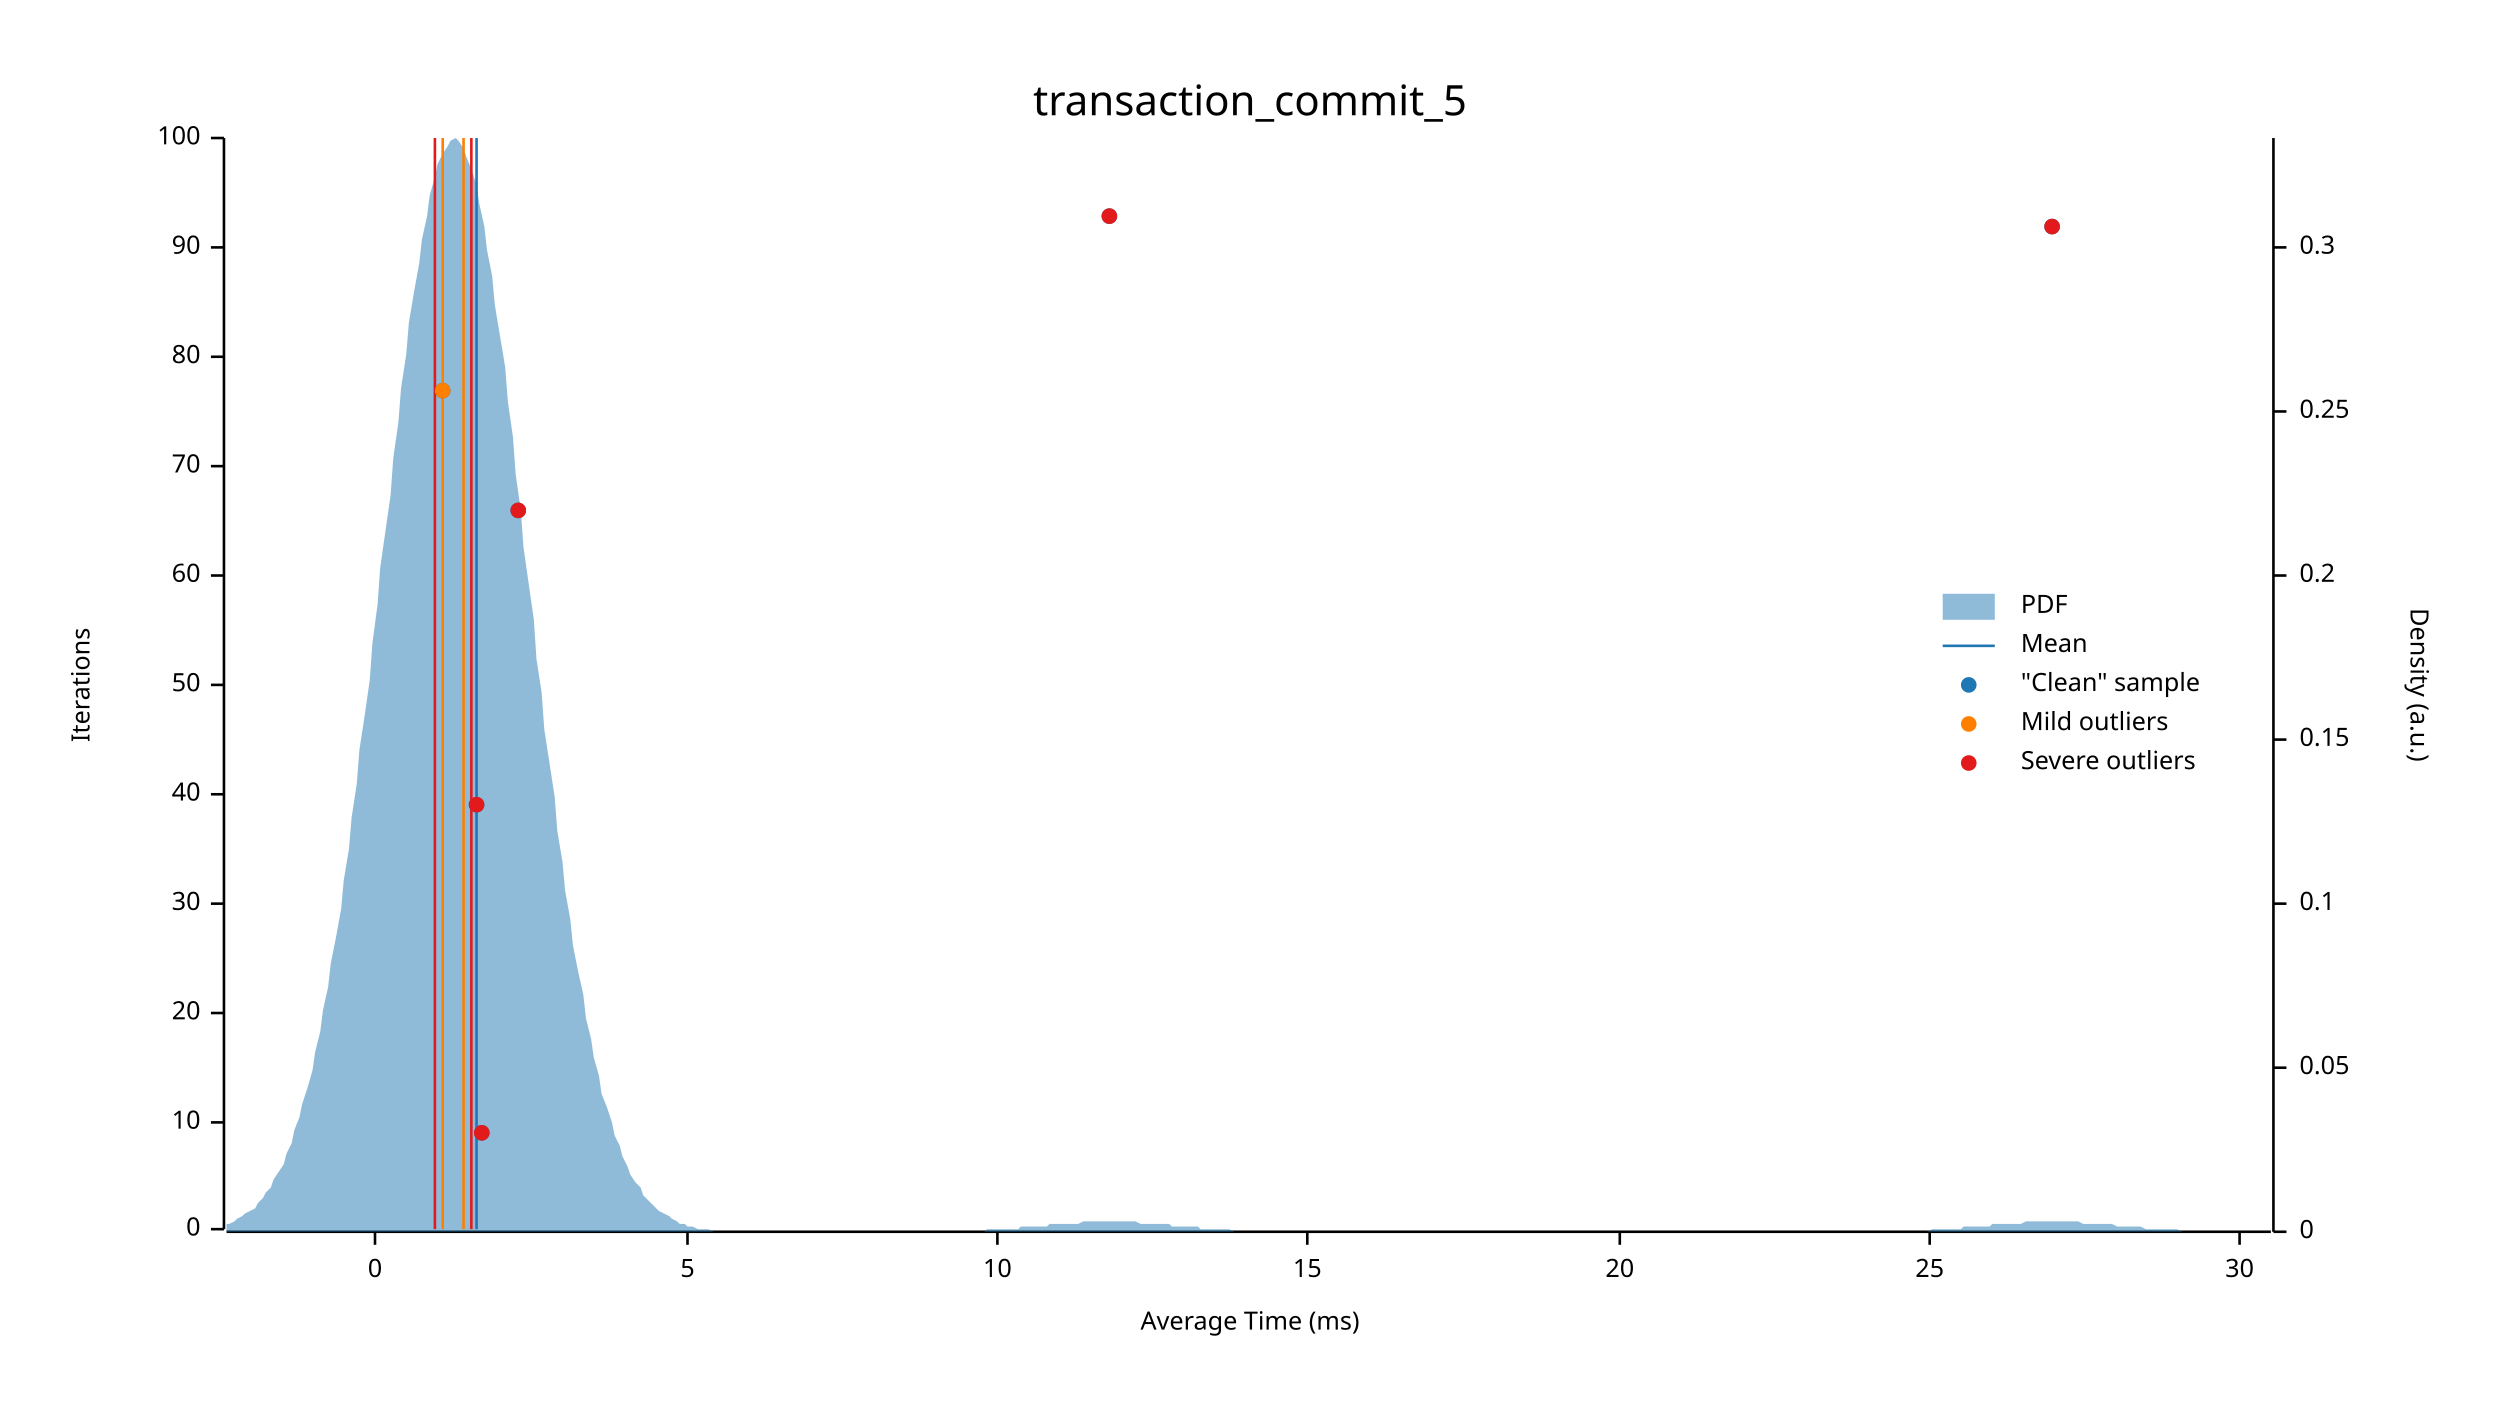
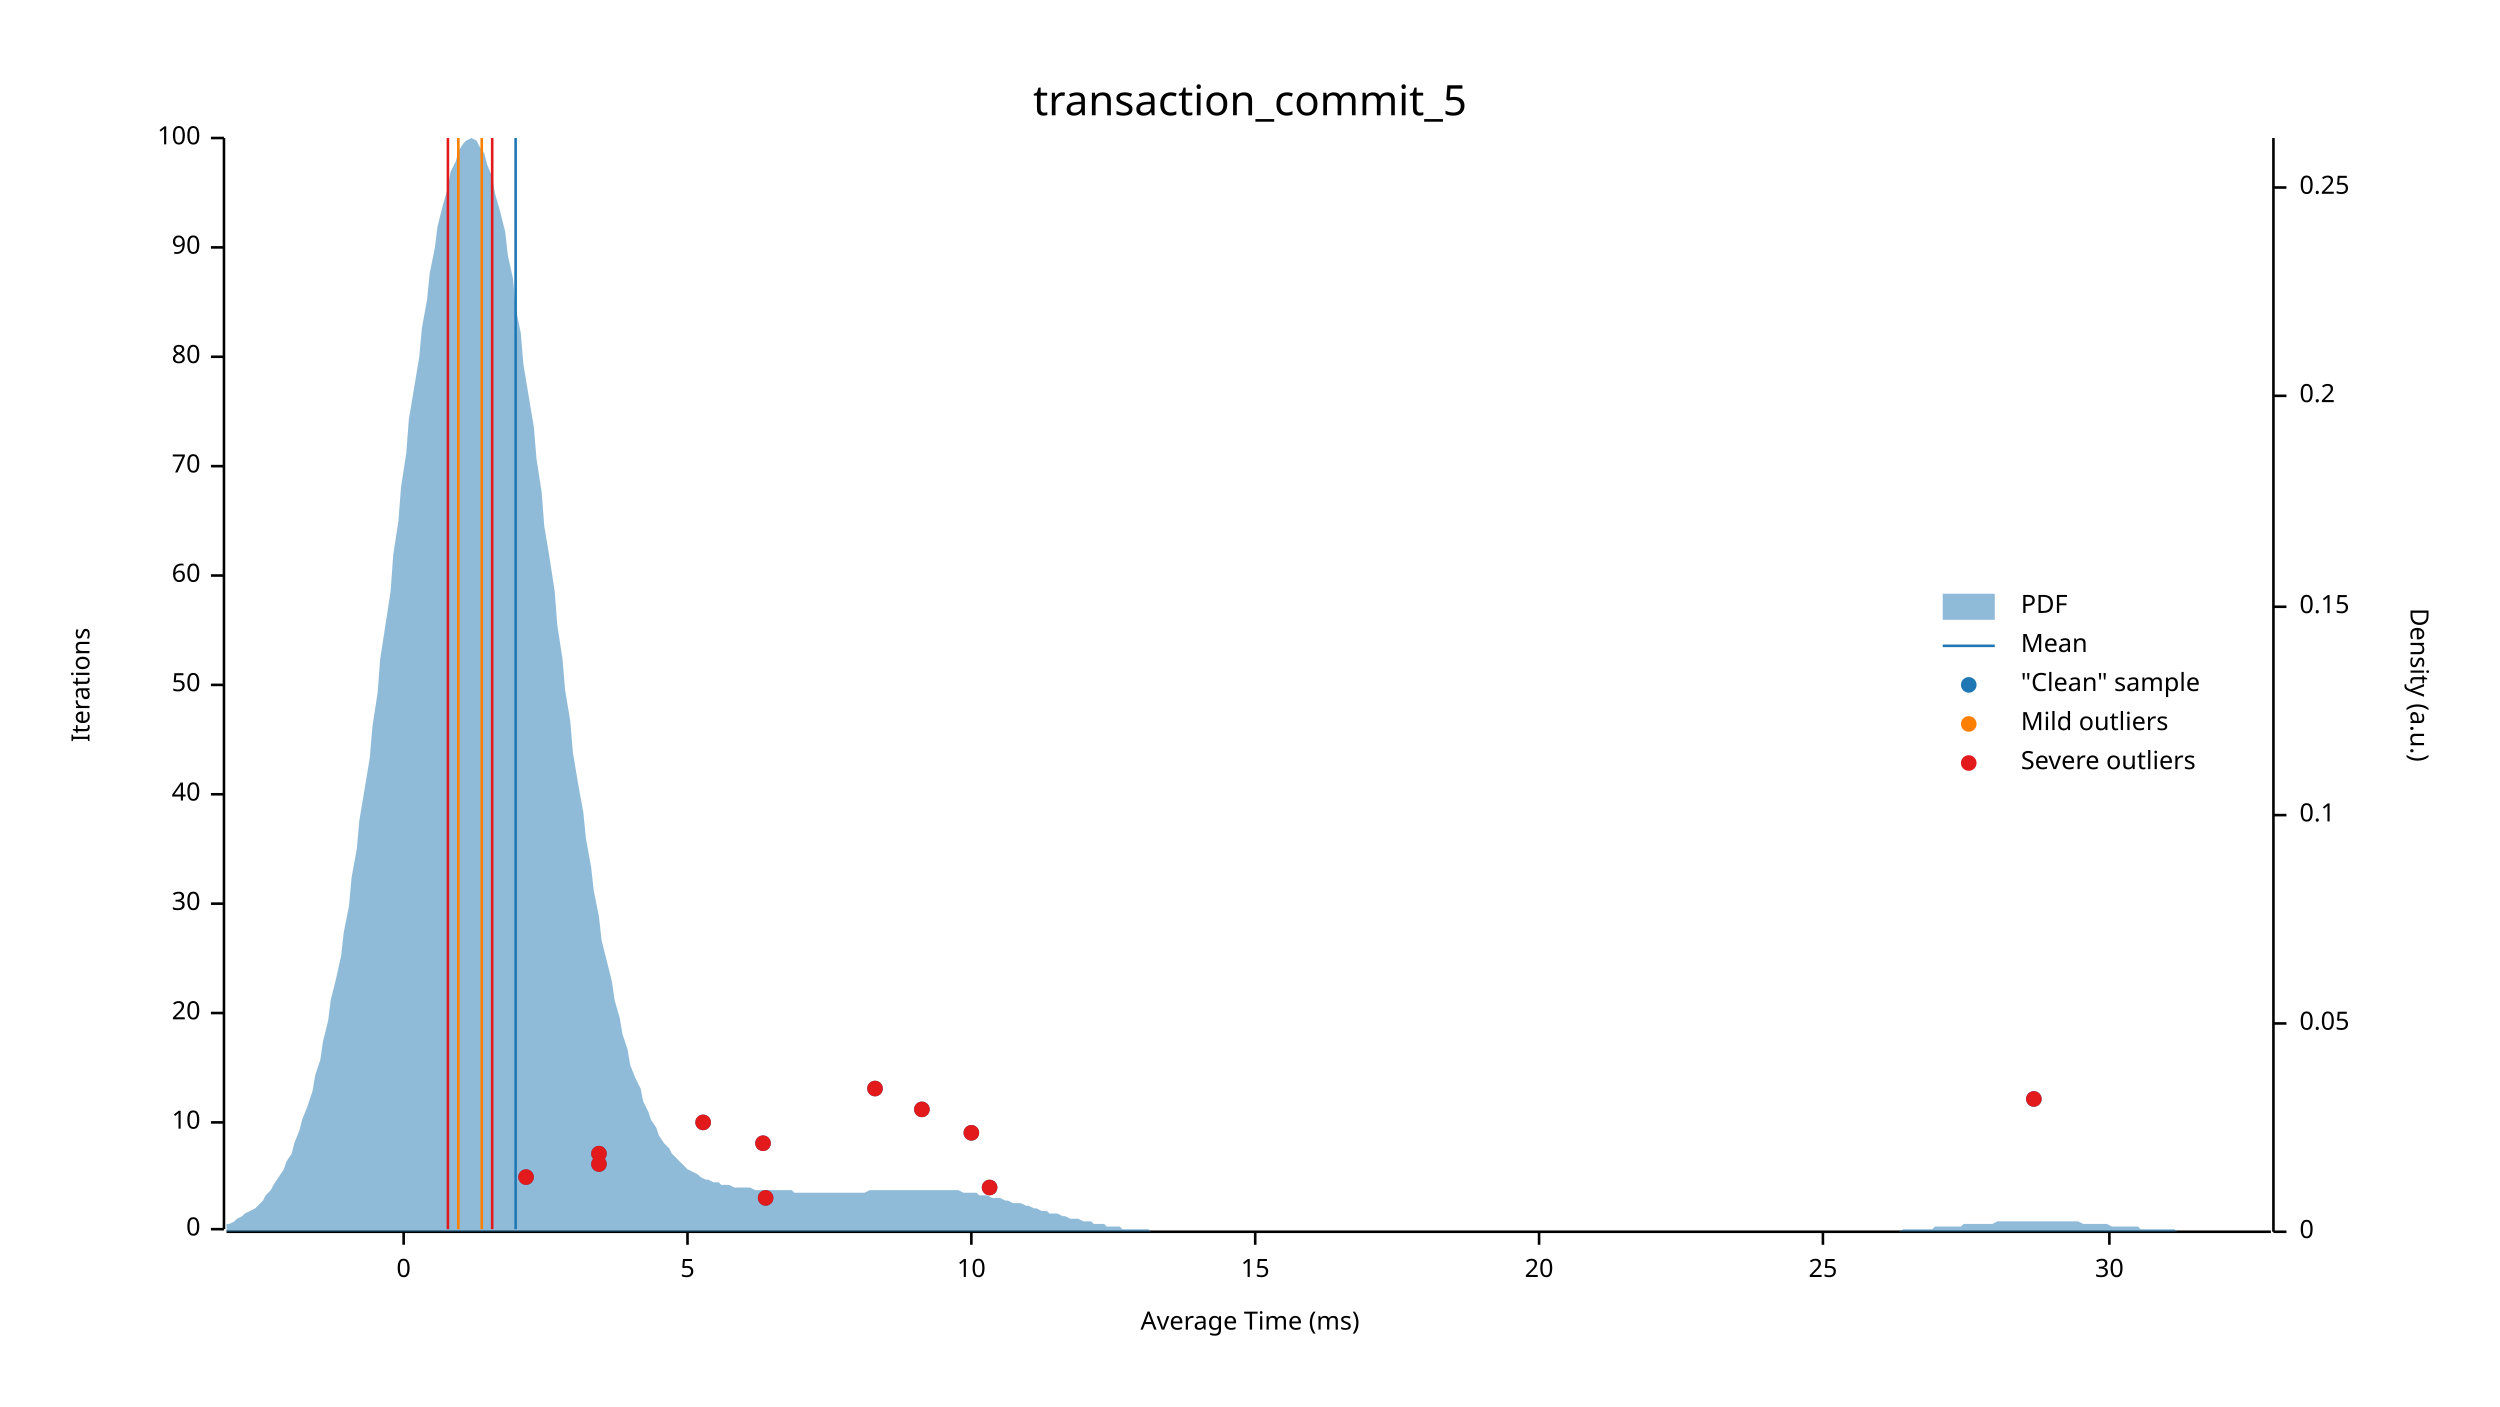
<svg xmlns="http://www.w3.org/2000/svg" width="960" height="540" viewBox="0 0 960 540">
  <text x="480" y="32" dy="0.76em" text-anchor="middle" font-family="sans-serif" font-size="16.129" opacity="1" fill="#000000">
transaction_commit_5
</text>
  <text x="27" y="263" dy="0.76em" text-anchor="middle" font-family="sans-serif" font-size="9.677" opacity="1" fill="#000000" transform="rotate(270, 27, 263)">
Iterations
</text>
  <text x="480" y="513" dy="-0.5ex" text-anchor="middle" font-family="sans-serif" font-size="9.677" opacity="1" fill="#000000">
Average Time (ms)
</text>
  <polyline fill="none" opacity="1" stroke="#000000" stroke-width="1" points="86,53 86,472 " />
  <text x="77" y="472" dy="0.5ex" text-anchor="end" font-family="sans-serif" font-size="9.677" opacity="1" fill="#000000">
0
</text>
  <polyline fill="none" opacity="1" stroke="#000000" stroke-width="1" points="81,472 86,472 " />
  <text x="77" y="431" dy="0.5ex" text-anchor="end" font-family="sans-serif" font-size="9.677" opacity="1" fill="#000000">
10
</text>
  <polyline fill="none" opacity="1" stroke="#000000" stroke-width="1" points="81,431 86,431 " />
  <text x="77" y="389" dy="0.5ex" text-anchor="end" font-family="sans-serif" font-size="9.677" opacity="1" fill="#000000">
20
</text>
  <polyline fill="none" opacity="1" stroke="#000000" stroke-width="1" points="81,389 86,389 " />
  <text x="77" y="347" dy="0.5ex" text-anchor="end" font-family="sans-serif" font-size="9.677" opacity="1" fill="#000000">
30
</text>
  <polyline fill="none" opacity="1" stroke="#000000" stroke-width="1" points="81,347 86,347 " />
  <text x="77" y="305" dy="0.5ex" text-anchor="end" font-family="sans-serif" font-size="9.677" opacity="1" fill="#000000">
40
</text>
  <polyline fill="none" opacity="1" stroke="#000000" stroke-width="1" points="81,305 86,305 " />
  <text x="77" y="263" dy="0.5ex" text-anchor="end" font-family="sans-serif" font-size="9.677" opacity="1" fill="#000000">
50
</text>
  <polyline fill="none" opacity="1" stroke="#000000" stroke-width="1" points="81,263 86,263 " />
  <text x="77" y="221" dy="0.5ex" text-anchor="end" font-family="sans-serif" font-size="9.677" opacity="1" fill="#000000">
60
</text>
  <polyline fill="none" opacity="1" stroke="#000000" stroke-width="1" points="81,221 86,221 " />
  <text x="77" y="179" dy="0.5ex" text-anchor="end" font-family="sans-serif" font-size="9.677" opacity="1" fill="#000000">
70
</text>
  <polyline fill="none" opacity="1" stroke="#000000" stroke-width="1" points="81,179 86,179 " />
  <text x="77" y="137" dy="0.5ex" text-anchor="end" font-family="sans-serif" font-size="9.677" opacity="1" fill="#000000">
80
</text>
  <polyline fill="none" opacity="1" stroke="#000000" stroke-width="1" points="81,137 86,137 " />
  <text x="77" y="95" dy="0.5ex" text-anchor="end" font-family="sans-serif" font-size="9.677" opacity="1" fill="#000000">
90
</text>
  <polyline fill="none" opacity="1" stroke="#000000" stroke-width="1" points="81,95 86,95 " />
  <text x="77" y="53" dy="0.5ex" text-anchor="end" font-family="sans-serif" font-size="9.677" opacity="1" fill="#000000">
100
</text>
  <polyline fill="none" opacity="1" stroke="#000000" stroke-width="1" points="81,53 86,53 " />
  <polyline fill="none" opacity="1" stroke="#000000" stroke-width="1" points="87,473 872,473 " />
-   <text x="144" y="483" dy="0.76em" text-anchor="middle" font-family="sans-serif" font-size="9.677" opacity="1" fill="#000000">
+   <text x="155" y="483" dy="0.76em" text-anchor="middle" font-family="sans-serif" font-size="9.677" opacity="1" fill="#000000">
0
</text>
-   <polyline fill="none" opacity="1" stroke="#000000" stroke-width="1" points="144,473 144,478 " />
+   <polyline fill="none" opacity="1" stroke="#000000" stroke-width="1" points="155,473 155,478 " />
  <text x="264" y="483" dy="0.76em" text-anchor="middle" font-family="sans-serif" font-size="9.677" opacity="1" fill="#000000">
5
</text>
  <polyline fill="none" opacity="1" stroke="#000000" stroke-width="1" points="264,473 264,478 " />
-   <text x="383" y="483" dy="0.76em" text-anchor="middle" font-family="sans-serif" font-size="9.677" opacity="1" fill="#000000">
+   <text x="373" y="483" dy="0.76em" text-anchor="middle" font-family="sans-serif" font-size="9.677" opacity="1" fill="#000000">
10
</text>
-   <polyline fill="none" opacity="1" stroke="#000000" stroke-width="1" points="383,473 383,478 " />
-   <text x="502" y="483" dy="0.76em" text-anchor="middle" font-family="sans-serif" font-size="9.677" opacity="1" fill="#000000">
+   <polyline fill="none" opacity="1" stroke="#000000" stroke-width="1" points="373,473 373,478 " />
+   <text x="482" y="483" dy="0.76em" text-anchor="middle" font-family="sans-serif" font-size="9.677" opacity="1" fill="#000000">
15
</text>
-   <polyline fill="none" opacity="1" stroke="#000000" stroke-width="1" points="502,473 502,478 " />
-   <text x="622" y="483" dy="0.76em" text-anchor="middle" font-family="sans-serif" font-size="9.677" opacity="1" fill="#000000">
+   <polyline fill="none" opacity="1" stroke="#000000" stroke-width="1" points="482,473 482,478 " />
+   <text x="591" y="483" dy="0.76em" text-anchor="middle" font-family="sans-serif" font-size="9.677" opacity="1" fill="#000000">
20
</text>
-   <polyline fill="none" opacity="1" stroke="#000000" stroke-width="1" points="622,473 622,478 " />
-   <text x="741" y="483" dy="0.76em" text-anchor="middle" font-family="sans-serif" font-size="9.677" opacity="1" fill="#000000">
+   <polyline fill="none" opacity="1" stroke="#000000" stroke-width="1" points="591,473 591,478 " />
+   <text x="700" y="483" dy="0.76em" text-anchor="middle" font-family="sans-serif" font-size="9.677" opacity="1" fill="#000000">
25
</text>
-   <polyline fill="none" opacity="1" stroke="#000000" stroke-width="1" points="741,473 741,478 " />
-   <text x="860" y="483" dy="0.76em" text-anchor="middle" font-family="sans-serif" font-size="9.677" opacity="1" fill="#000000">
+   <polyline fill="none" opacity="1" stroke="#000000" stroke-width="1" points="700,473 700,478 " />
+   <text x="810" y="483" dy="0.76em" text-anchor="middle" font-family="sans-serif" font-size="9.677" opacity="1" fill="#000000">
30
</text>
-   <polyline fill="none" opacity="1" stroke="#000000" stroke-width="1" points="860,473 860,478 " />
+   <polyline fill="none" opacity="1" stroke="#000000" stroke-width="1" points="810,473 810,478 " />
  <text x="933" y="263" dy="0.76em" text-anchor="middle" font-family="sans-serif" font-size="9.677" opacity="1" fill="#000000" transform="rotate(90, 933, 263)">
Density (a.u.)
</text>
  <polyline fill="none" opacity="1" stroke="#000000" stroke-width="1" points="873,53 873,473 " />
  <text x="883" y="473" dy="0.5ex" text-anchor="start" font-family="sans-serif" font-size="9.677" opacity="1" fill="#000000">
0
</text>
  <polyline fill="none" opacity="1" stroke="#000000" stroke-width="1" points="873,473 878,473 " />
-   <text x="883" y="410" dy="0.5ex" text-anchor="start" font-family="sans-serif" font-size="9.677" opacity="1" fill="#000000">
+   <text x="883" y="393" dy="0.5ex" text-anchor="start" font-family="sans-serif" font-size="9.677" opacity="1" fill="#000000">
0.05
</text>
-   <polyline fill="none" opacity="1" stroke="#000000" stroke-width="1" points="873,410 878,410 " />
-   <text x="883" y="347" dy="0.5ex" text-anchor="start" font-family="sans-serif" font-size="9.677" opacity="1" fill="#000000">
+   <polyline fill="none" opacity="1" stroke="#000000" stroke-width="1" points="873,393 878,393 " />
+   <text x="883" y="313" dy="0.5ex" text-anchor="start" font-family="sans-serif" font-size="9.677" opacity="1" fill="#000000">
0.1
</text>
-   <polyline fill="none" opacity="1" stroke="#000000" stroke-width="1" points="873,347 878,347 " />
-   <text x="883" y="284" dy="0.5ex" text-anchor="start" font-family="sans-serif" font-size="9.677" opacity="1" fill="#000000">
+   <polyline fill="none" opacity="1" stroke="#000000" stroke-width="1" points="873,313 878,313 " />
+   <text x="883" y="233" dy="0.5ex" text-anchor="start" font-family="sans-serif" font-size="9.677" opacity="1" fill="#000000">
0.15
</text>
-   <polyline fill="none" opacity="1" stroke="#000000" stroke-width="1" points="873,284 878,284 " />
-   <text x="883" y="221" dy="0.5ex" text-anchor="start" font-family="sans-serif" font-size="9.677" opacity="1" fill="#000000">
+   <polyline fill="none" opacity="1" stroke="#000000" stroke-width="1" points="873,233 878,233 " />
+   <text x="883" y="152" dy="0.5ex" text-anchor="start" font-family="sans-serif" font-size="9.677" opacity="1" fill="#000000">
0.2
</text>
-   <polyline fill="none" opacity="1" stroke="#000000" stroke-width="1" points="873,221 878,221 " />
-   <text x="883" y="158" dy="0.5ex" text-anchor="start" font-family="sans-serif" font-size="9.677" opacity="1" fill="#000000">
+   <polyline fill="none" opacity="1" stroke="#000000" stroke-width="1" points="873,152 878,152 " />
+   <text x="883" y="72" dy="0.5ex" text-anchor="start" font-family="sans-serif" font-size="9.677" opacity="1" fill="#000000">
0.25
</text>
-   <polyline fill="none" opacity="1" stroke="#000000" stroke-width="1" points="873,158 878,158 " />
-   <text x="883" y="95" dy="0.5ex" text-anchor="start" font-family="sans-serif" font-size="9.677" opacity="1" fill="#000000">
- 0.3
- </text>
-   <polyline fill="none" opacity="1" stroke="#000000" stroke-width="1" points="873,95 878,95 " />
-   <polygon opacity="0.5" fill="#1F78B4" points="87,470 88,470 90,469 91,468 93,467 94,466 96,465 98,464 99,462 101,460 102,458 104,456 105,453 107,450 109,447 110,443 112,439 113,434 115,429 116,424 118,418 120,411 121,404 123,396 124,388 126,379 127,370 129,360 131,349 132,338 134,326 135,314 137,301 138,288 140,275 142,261 143,247 145,232 146,218 148,204 150,190 151,176 153,162 154,149 156,136 157,124 159,112 161,101 162,92 164,83 165,75 167,68 168,63 170,59 172,56 173,54 175,53 176,54 178,57 179,60 181,65 183,71 184,78 186,87 187,96 189,106 190,117 192,129 194,141 195,154 197,168 198,182 200,196 201,210 203,224 205,238 206,253 208,266 209,280 211,293 213,306 214,319 216,331 217,342 219,353 220,363 222,373 224,382 225,391 227,399 228,406 230,413 231,420 233,425 235,431 236,436 238,440 239,444 241,448 242,451 244,454 246,456 247,459 249,461 250,462 252,464 253,465 255,466 257,467 258,468 260,469 261,470 263,470 264,471 266,471 268,472 269,472 271,472 272,472 274,473 276,473 277,473 279,473 280,473 282,473 283,473 285,473 287,473 288,473 290,473 291,473 293,473 294,473 296,473 298,473 299,473 301,473 302,473 304,473 305,473 307,473 309,473 310,473 312,473 313,473 315,473 316,473 318,473 320,473 321,473 323,473 324,473 326,473 327,473 329,473 331,473 332,473 334,473 335,473 337,473 339,473 340,473 342,473 343,473 345,473 346,473 348,473 350,473 351,473 353,473 354,473 356,473 357,473 359,473 361,473 362,473 364,473 365,473 367,473 368,473 370,473 372,473 373,473 375,473 376,473 378,473 379,472 381,472 383,472 384,472 386,472 387,472 389,472 391,472 392,471 394,471 395,471 397,471 398,471 400,471 402,471 403,470 405,470 406,470 408,470 409,470 411,470 413,470 414,470 416,469 417,469 419,469 420,469 422,469 424,469 425,469 427,469 428,469 430,469 431,469 433,469 435,469 436,469 438,470 439,470 441,470 442,470 444,470 446,470 447,470 449,470 450,471 452,471 454,471 455,471 457,471 458,471 460,471 461,472 463,472 465,472 466,472 468,472 469,472 471,472 472,472 474,473 476,473 477,473 479,473 480,473 482,473 483,473 485,473 487,473 488,473 490,473 491,473 493,473 494,473 496,473 498,473 499,473 501,473 502,473 504,473 505,473 507,473 509,473 510,473 512,473 513,473 515,473 517,473 518,473 520,473 521,473 523,473 524,473 526,473 528,473 529,473 531,473 532,473 534,473 535,473 537,473 539,473 540,473 542,473 543,473 545,473 546,473 548,473 550,473 551,473 553,473 554,473 556,473 557,473 559,473 561,473 562,473 564,473 565,473 567,473 568,473 570,473 572,473 573,473 575,473 576,473 578,473 580,473 581,473 583,473 584,473 586,473 587,473 589,473 591,473 592,473 594,473 595,473 597,473 598,473 600,473 602,473 603,473 605,473 606,473 608,473 609,473 611,473 613,473 614,473 616,473 617,473 619,473 620,473 622,473 624,473 625,473 627,473 628,473 630,473 632,473 633,473 635,473 636,473 638,473 639,473 641,473 643,473 644,473 646,473 647,473 649,473 650,473 652,473 654,473 655,473 657,473 658,473 660,473 661,473 663,473 665,473 666,473 668,473 669,473 671,473 672,473 674,473 676,473 677,473 679,473 680,473 682,473 683,473 685,473 687,473 688,473 690,473 691,473 693,473 695,473 696,473 698,473 699,473 701,473 702,473 704,473 706,473 707,473 709,473 710,473 712,473 713,473 715,473 717,473 718,473 720,473 721,473 723,473 724,473 726,473 728,473 729,473 731,473 732,473 734,473 735,473 737,473 739,473 740,473 742,472 743,472 745,472 746,472 748,472 750,472 751,472 753,472 754,471 756,471 758,471 759,471 761,471 762,471 764,471 765,470 767,470 769,470 770,470 772,470 773,470 775,470 776,470 778,469 780,469 781,469 783,469 784,469 786,469 787,469 789,469 791,469 792,469 794,469 795,469 797,469 798,469 800,470 802,470 803,470 805,470 806,470 808,470 809,470 811,470 813,471 814,471 816,471 817,471 819,471 821,471 822,471 824,472 825,472 827,472 828,472 830,472 832,472 833,472 835,472 836,472 838,473 839,473 841,473 843,473 844,473 846,473 847,473 849,473 850,473 852,473 854,473 855,473 857,473 858,473 860,473 861,473 863,473 865,473 866,473 868,473 869,473 871,473 873,473 873,473 87,473 " />
-   <polyline fill="none" opacity="1" stroke="#1F78B4" stroke-width="1" points="183,472 183,53 " />
-   <polyline fill="none" opacity="1" stroke="#FF7F00" stroke-width="1" points="170,472 170,53 " />
-   <polyline fill="none" opacity="1" stroke="#FF7F00" stroke-width="1" points="178,472 178,53 " />
-   <polyline fill="none" opacity="1" stroke="#E31A1C" stroke-width="1" points="167,472 167,53 " />
-   <polyline fill="none" opacity="1" stroke="#E31A1C" stroke-width="1" points="181,472 181,53 " />
-   <circle cx="185" cy="435" r="3" opacity="1" fill="#1F78B4" stroke="none" stroke-width="1" />
-   <circle cx="183" cy="309" r="3" opacity="1" fill="#1F78B4" stroke="none" stroke-width="1" />
-   <circle cx="199" cy="196" r="3" opacity="1" fill="#1F78B4" stroke="none" stroke-width="1" />
-   <circle cx="170" cy="150" r="3" opacity="1" fill="#1F78B4" stroke="none" stroke-width="1" />
-   <circle cx="788" cy="87" r="3" opacity="1" fill="#1F78B4" stroke="none" stroke-width="1" />
-   <circle cx="426" cy="83" r="3" opacity="1" fill="#1F78B4" stroke="none" stroke-width="1" />
-   <circle cx="170" cy="150" r="3" opacity="1" fill="#FF7F00" stroke="none" stroke-width="1" />
-   <circle cx="185" cy="435" r="3" opacity="1" fill="#E31A1C" stroke="none" stroke-width="1" />
-   <circle cx="183" cy="309" r="3" opacity="1" fill="#E31A1C" stroke="none" stroke-width="1" />
-   <circle cx="199" cy="196" r="3" opacity="1" fill="#E31A1C" stroke="none" stroke-width="1" />
-   <circle cx="788" cy="87" r="3" opacity="1" fill="#E31A1C" stroke="none" stroke-width="1" />
-   <circle cx="426" cy="83" r="3" opacity="1" fill="#E31A1C" stroke="none" stroke-width="1" />
+   <polyline fill="none" opacity="1" stroke="#000000" stroke-width="1" points="873,72 878,72 " />
+   <polygon opacity="0.5" fill="#1F78B4" points="87,470 88,470 90,469 91,468 93,467 94,466 96,465 98,464 99,463 101,461 102,459 104,457 105,455 107,452 109,449 110,446 112,443 113,439 115,434 116,430 118,425 120,419 121,413 123,407 124,400 126,392 127,384 129,376 131,367 132,358 134,348 135,337 137,326 138,315 140,303 142,291 143,279 145,266 146,253 148,240 150,227 151,213 153,200 154,187 156,174 157,161 159,149 161,137 162,126 164,115 165,105 167,95 168,87 170,79 172,72 173,66 175,62 176,58 178,55 179,54 181,53 183,54 184,56 186,59 187,63 189,68 190,74 192,81 194,89 195,98 197,107 198,118 200,128 201,140 203,152 205,164 206,176 208,189 209,202 211,214 213,227 214,240 216,253 217,265 219,277 220,289 222,301 224,312 225,322 227,333 228,342 230,352 231,361 233,369 235,377 236,384 238,391 239,397 241,403 242,409 244,414 246,418 247,423 249,427 250,430 252,433 253,436 255,439 257,441 258,443 260,445 261,446 263,448 264,449 266,450 268,451 269,452 271,453 272,453 274,454 276,454 277,455 279,455 280,455 282,456 283,456 285,456 287,456 288,456 290,457 291,457 293,457 294,457 296,457 298,457 299,457 301,457 302,457 304,457 305,458 307,458 309,458 310,458 312,458 313,458 315,458 316,458 318,458 320,458 321,458 323,458 324,458 326,458 327,458 329,458 331,458 332,458 334,457 335,457 337,457 339,457 340,457 342,457 343,457 345,457 346,457 348,457 350,457 351,457 353,457 354,457 356,457 357,457 359,457 361,457 362,457 364,457 365,457 367,457 368,457 370,458 372,458 373,458 375,458 376,459 378,459 379,459 381,460 383,460 384,460 386,461 387,461 389,462 391,462 392,462 394,463 395,463 397,464 398,464 400,465 402,465 403,466 405,466 406,466 408,467 409,467 411,468 413,468 414,468 416,469 417,469 419,469 420,470 422,470 424,470 425,471 427,471 428,471 430,471 431,472 433,472 435,472 436,472 438,472 439,472 441,472 442,473 444,473 446,473 447,473 449,473 450,473 452,473 454,473 455,473 457,473 458,473 460,473 461,473 463,473 465,473 466,473 468,473 469,473 471,473 472,473 474,473 476,473 477,473 479,473 480,473 482,473 483,473 485,473 487,473 488,473 490,473 491,473 493,473 494,473 496,473 498,473 499,473 501,473 502,473 504,473 505,473 507,473 509,473 510,473 512,473 513,473 515,473 517,473 518,473 520,473 521,473 523,473 524,473 526,473 528,473 529,473 531,473 532,473 534,473 535,473 537,473 539,473 540,473 542,473 543,473 545,473 546,473 548,473 550,473 551,473 553,473 554,473 556,473 557,473 559,473 561,473 562,473 564,473 565,473 567,473 568,473 570,473 572,473 573,473 575,473 576,473 578,473 580,473 581,473 583,473 584,473 586,473 587,473 589,473 591,473 592,473 594,473 595,473 597,473 598,473 600,473 602,473 603,473 605,473 606,473 608,473 609,473 611,473 613,473 614,473 616,473 617,473 619,473 620,473 622,473 624,473 625,473 627,473 628,473 630,473 632,473 633,473 635,473 636,473 638,473 639,473 641,473 643,473 644,473 646,473 647,473 649,473 650,473 652,473 654,473 655,473 657,473 658,473 660,473 661,473 663,473 665,473 666,473 668,473 669,473 671,473 672,473 674,473 676,473 677,473 679,473 680,473 682,473 683,473 685,473 687,473 688,473 690,473 691,473 693,473 695,473 696,473 698,473 699,473 701,473 702,473 704,473 706,473 707,473 709,473 710,473 712,473 713,473 715,473 717,473 718,473 720,473 721,473 723,473 724,473 726,473 728,473 729,473 731,472 732,472 734,472 735,472 737,472 739,472 740,472 742,472 743,471 745,471 746,471 748,471 750,471 751,471 753,471 754,470 756,470 758,470 759,470 761,470 762,470 764,470 765,470 767,469 769,469 770,469 772,469 773,469 775,469 776,469 778,469 780,469 781,469 783,469 784,469 786,469 787,469 789,469 791,469 792,469 794,469 795,469 797,469 798,469 800,470 802,470 803,470 805,470 806,470 808,470 809,470 811,471 813,471 814,471 816,471 817,471 819,471 821,471 822,472 824,472 825,472 827,472 828,472 830,472 832,472 833,472 835,472 836,473 838,473 839,473 841,473 843,473 844,473 846,473 847,473 849,473 850,473 852,473 854,473 855,473 857,473 858,473 860,473 861,473 863,473 865,473 866,473 868,473 869,473 871,473 873,473 873,473 87,473 " />
+   <polyline fill="none" opacity="1" stroke="#1F78B4" stroke-width="1" points="198,472 198,53 " />
+   <polyline fill="none" opacity="1" stroke="#FF7F00" stroke-width="1" points="176,472 176,53 " />
+   <polyline fill="none" opacity="1" stroke="#FF7F00" stroke-width="1" points="185,472 185,53 " />
+   <polyline fill="none" opacity="1" stroke="#E31A1C" stroke-width="1" points="172,472 172,53 " />
+   <polyline fill="none" opacity="1" stroke="#E31A1C" stroke-width="1" points="189,472 189,53 " />
+   <circle cx="294" cy="460" r="3" opacity="1" fill="#1F78B4" stroke="none" stroke-width="1" />
+   <circle cx="380" cy="456" r="3" opacity="1" fill="#1F78B4" stroke="none" stroke-width="1" />
+   <circle cx="202" cy="452" r="3" opacity="1" fill="#1F78B4" stroke="none" stroke-width="1" />
+   <circle cx="230" cy="447" r="3" opacity="1" fill="#1F78B4" stroke="none" stroke-width="1" />
+   <circle cx="230" cy="443" r="3" opacity="1" fill="#1F78B4" stroke="none" stroke-width="1" />
+   <circle cx="293" cy="439" r="3" opacity="1" fill="#1F78B4" stroke="none" stroke-width="1" />
+   <circle cx="373" cy="435" r="3" opacity="1" fill="#1F78B4" stroke="none" stroke-width="1" />
+   <circle cx="270" cy="431" r="3" opacity="1" fill="#1F78B4" stroke="none" stroke-width="1" />
+   <circle cx="354" cy="426" r="3" opacity="1" fill="#1F78B4" stroke="none" stroke-width="1" />
+   <circle cx="781" cy="422" r="3" opacity="1" fill="#1F78B4" stroke="none" stroke-width="1" />
+   <circle cx="336" cy="418" r="3" opacity="1" fill="#1F78B4" stroke="none" stroke-width="1" />
+   <circle cx="294" cy="460" r="3" opacity="1" fill="#E31A1C" stroke="none" stroke-width="1" />
+   <circle cx="380" cy="456" r="3" opacity="1" fill="#E31A1C" stroke="none" stroke-width="1" />
+   <circle cx="202" cy="452" r="3" opacity="1" fill="#E31A1C" stroke="none" stroke-width="1" />
+   <circle cx="230" cy="447" r="3" opacity="1" fill="#E31A1C" stroke="none" stroke-width="1" />
+   <circle cx="230" cy="443" r="3" opacity="1" fill="#E31A1C" stroke="none" stroke-width="1" />
+   <circle cx="293" cy="439" r="3" opacity="1" fill="#E31A1C" stroke="none" stroke-width="1" />
+   <circle cx="373" cy="435" r="3" opacity="1" fill="#E31A1C" stroke="none" stroke-width="1" />
+   <circle cx="270" cy="431" r="3" opacity="1" fill="#E31A1C" stroke="none" stroke-width="1" />
+   <circle cx="354" cy="426" r="3" opacity="1" fill="#E31A1C" stroke="none" stroke-width="1" />
+   <circle cx="781" cy="422" r="3" opacity="1" fill="#E31A1C" stroke="none" stroke-width="1" />
+   <circle cx="336" cy="418" r="3" opacity="1" fill="#E31A1C" stroke="none" stroke-width="1" />
  <text x="776" y="228" dy="0.76em" text-anchor="start" font-family="sans-serif" font-size="9.677" opacity="1" fill="#000000">
PDF
</text>
  <text x="776" y="243" dy="0.76em" text-anchor="start" font-family="sans-serif" font-size="9.677" opacity="1" fill="#000000">
Mean
</text>
  <text x="776" y="258" dy="0.76em" text-anchor="start" font-family="sans-serif" font-size="9.677" opacity="1" fill="#000000">
"Clean" sample
</text>
  <text x="776" y="273" dy="0.76em" text-anchor="start" font-family="sans-serif" font-size="9.677" opacity="1" fill="#000000">
Mild outliers
</text>
  <text x="776" y="288" dy="0.76em" text-anchor="start" font-family="sans-serif" font-size="9.677" opacity="1" fill="#000000">
Severe outliers
</text>
  <rect x="746" y="228" width="20" height="10" opacity="0.5" fill="#1F78B4" stroke="none" />
  <polyline fill="none" opacity="1" stroke="#1F78B4" stroke-width="1" points="746,248 766,248 " />
  <circle cx="756" cy="263" r="3" opacity="1" fill="#1F78B4" stroke="none" stroke-width="1" />
  <circle cx="756" cy="278" r="3" opacity="1" fill="#FF7F00" stroke="none" stroke-width="1" />
  <circle cx="756" cy="293" r="3" opacity="1" fill="#E31A1C" stroke="none" stroke-width="1" />
</svg>
